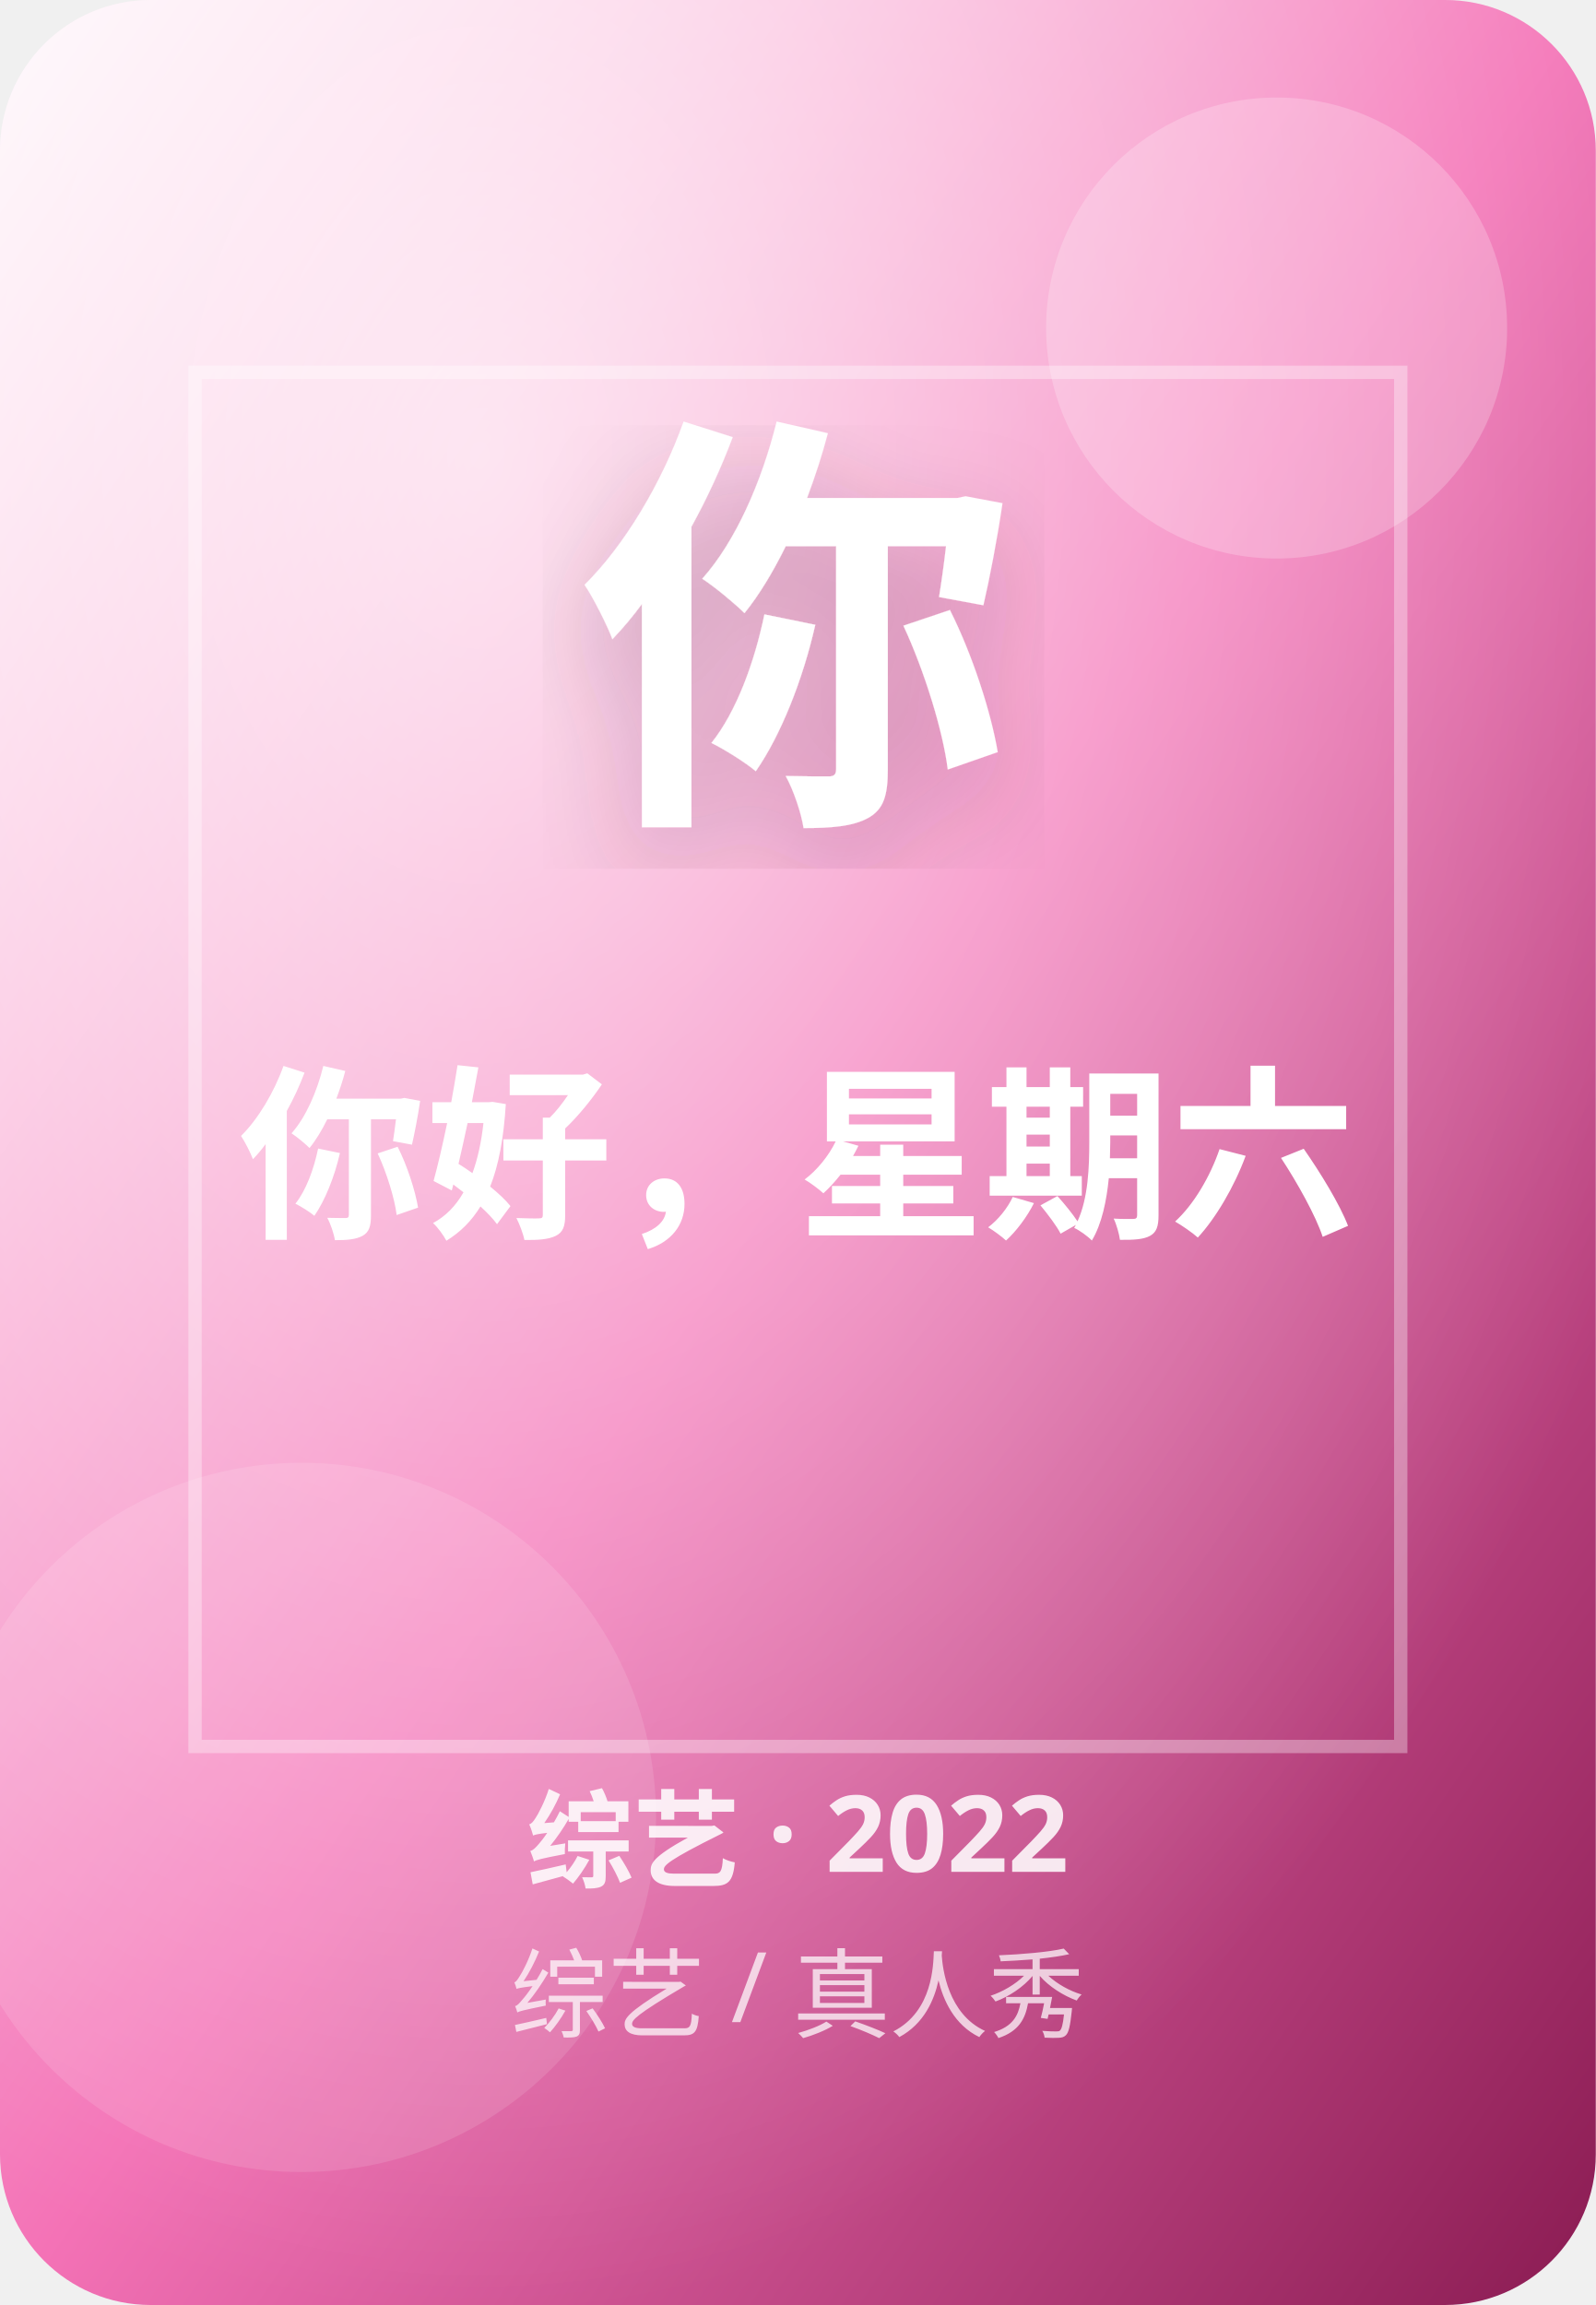
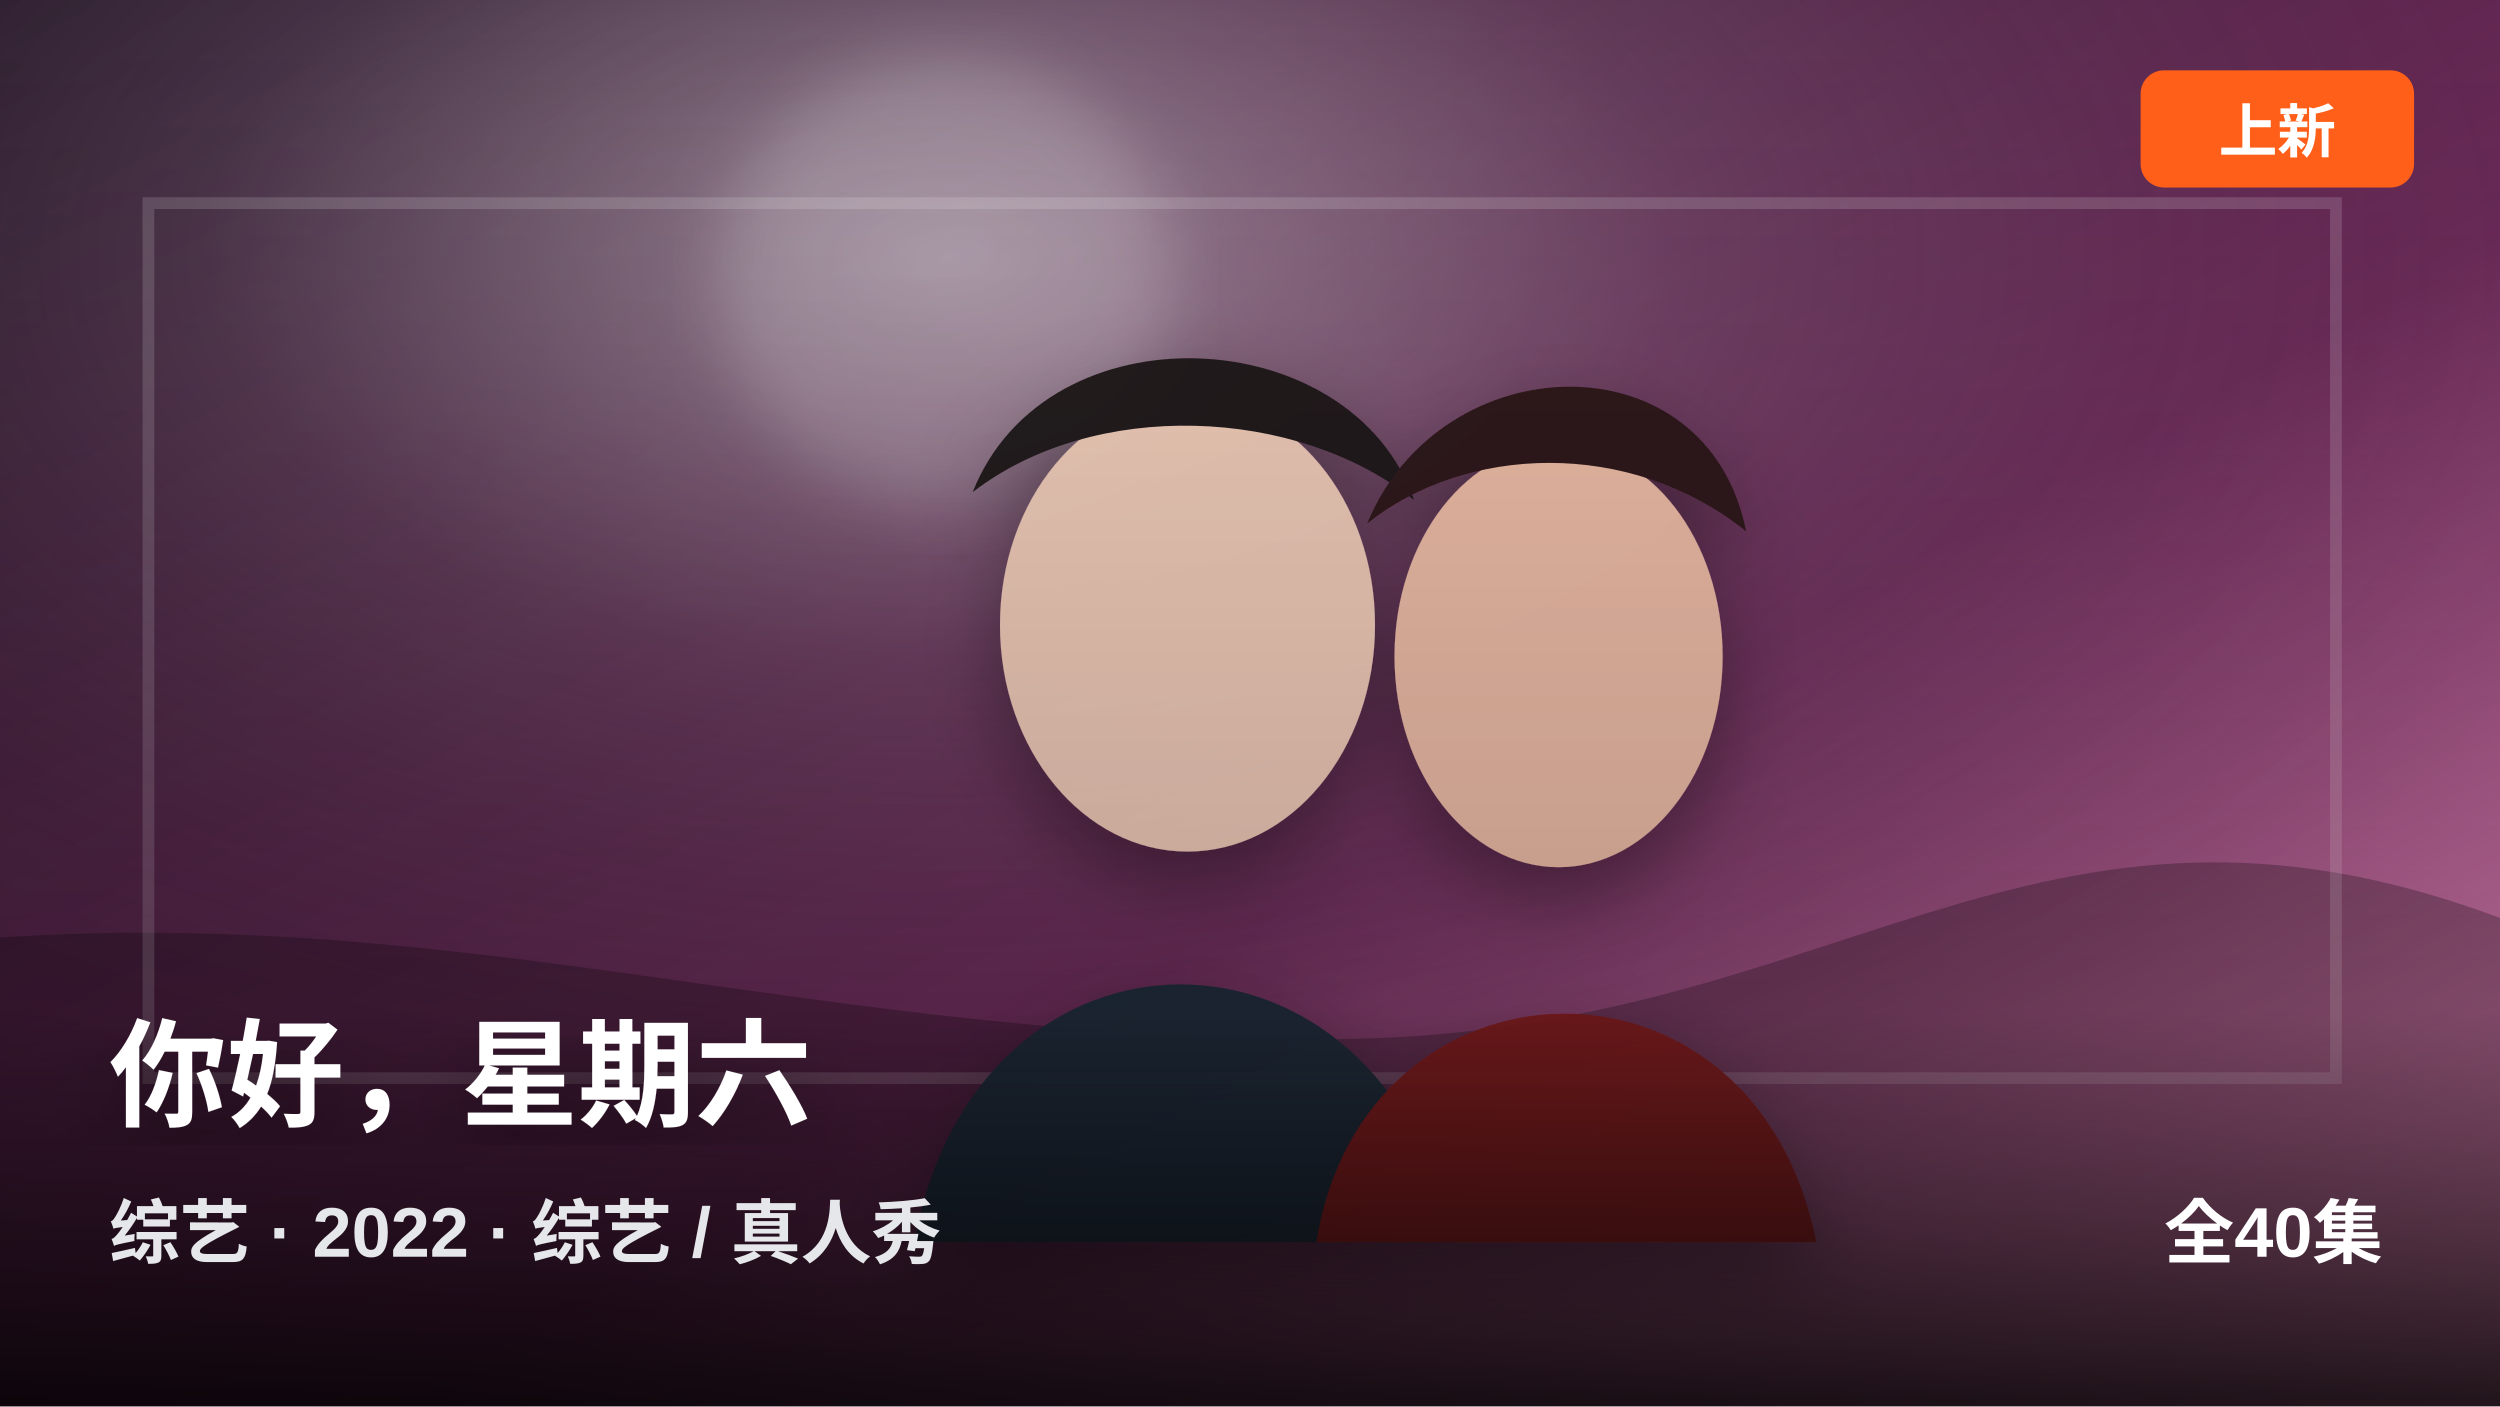
- <svg xmlns="http://www.w3.org/2000/svg" width="360" height="520" viewBox="0 0 360 520">
+ <svg xmlns="http://www.w3.org/2000/svg" width="640" height="360" viewBox="0 0 640 360">
  <defs>
-     <linearGradient id="g" x1="0" y1="0" x2="1" y2="1">
-       <stop offset="0" stop-color="#fff7fb" />
-       <stop offset="0.5" stop-color="#f472b6" />
-       <stop offset="1" stop-color="#8a1b52" />
+     <linearGradient id="bg" x1="0" y1="0" x2="1" y2="1">
+       <stop offset="0" stop-color="#251527" />
+       <stop offset="0.58" stop-color="#6d2a5a" />
+       <stop offset="1" stop-color="#ff9ccf" />
    </linearGradient>
-     <radialGradient id="r" cx="30%" cy="20%" r="80%">
-       <stop offset="0" stop-color="#fff" stop-opacity=".65" />
-       <stop offset="1" stop-color="#fff" stop-opacity="0" />
+     <radialGradient id="light" cx="38%" cy="18%" r="70%">
+       <stop offset="0" stop-color="#fff" stop-opacity=".48" />
+       <stop offset=".42" stop-color="#fff" stop-opacity=".12" />
+       <stop offset="1" stop-color="#000" stop-opacity="0" />
    </radialGradient>
+     <linearGradient id="fade" x1="0" y1="0" x2="0" y2="1">
+       <stop offset="0" stop-color="#000" stop-opacity="0" />
+       <stop offset=".72" stop-color="#000" stop-opacity=".18" />
+       <stop offset="1" stop-color="#000" stop-opacity=".82" />
+     </linearGradient>
+     <filter id="soft">
+       <feGaussianBlur stdDeviation="8" />
+     </filter>
    <filter id="shadow">
-       <feDropShadow dx="0" dy="10" stdDeviation="12" flood-color="#4a102b" flood-opacity=".26" />
+       <feDropShadow dx="0" dy="8" stdDeviation="10" flood-color="#000" flood-opacity=".38" />
    </filter>
  </defs>
-   <rect width="360" height="520" rx="34" fill="url(#g)" />
-   <rect width="360" height="520" rx="34" fill="url(#r)" />
-   <circle cx="288" cy="74" r="52" fill="#fff" opacity=".22" />
-   <circle cx="68" cy="410" r="80" fill="#fff" opacity=".12" />
-   <path d="M44 84h272v310H44z" fill="none" stroke="#fff" stroke-opacity=".34" stroke-width="3" />
-   <text x="180" y="178" text-anchor="middle" font-family="Microsoft YaHei, SimHei, sans-serif" font-size="98" font-weight="900" fill="#fff" filter="url(#shadow)">你</text>
-   <text x="180" y="276" text-anchor="middle" font-family="Microsoft YaHei, SimHei, sans-serif" font-size="42" font-weight="900" fill="#fff">你好，星期六</text>
-   <text x="180" y="326" text-anchor="middle" font-family="Microsoft YaHei, SimHei, sans-serif" font-size="36" font-weight="800" fill="#fff" opacity=".92" />
-   <text x="180" y="424" text-anchor="middle" font-family="Microsoft YaHei, SimHei, sans-serif" font-size="24" font-weight="700" fill="#fff" opacity=".86">综艺 · 2022</text>
-   <text x="180" y="458" text-anchor="middle" font-family="Microsoft YaHei, SimHei, sans-serif" font-size="22" fill="#fff" opacity=".72">综艺 / 真人秀</text>
+   <rect width="640" height="360" fill="url(#bg)" />
+   <rect width="640" height="360" fill="url(#light)" />
+   <path d="M0 240 C120 232 210 266 340 266 S520 190 640 235 V360 H0Z" fill="#000" opacity=".25" />
+   <circle cx="242" cy="72" r="58" fill="#fff" opacity=".18" filter="url(#soft)" />
+   <rect x="38" y="52" width="560" height="224" fill="none" stroke="#fff" stroke-opacity=".16" stroke-width="3" />
+   <g filter="url(#shadow)" opacity=".94">
+     <ellipse cx="304" cy="160" rx="48" ry="58" fill="#f7d2bd" />
+     <path d="M234 318 C250 230 354 230 372 318Z" fill="#1f2937" />
+     <path d="M249 126 C268 78 346 82 362 128 C332 104 280 102 249 126Z" fill="#1b1717" />
+     <ellipse cx="399" cy="168" rx="42" ry="54" fill="#f3c4aa" />
+     <path d="M337 318 C349 242 449 238 465 318Z" fill="#7f1d1d" />
+     <path d="M350 134 C369 88 437 86 447 136 C417 112 375 114 350 134Z" fill="#2a1814" />
+   </g>
+   <rect width="640" height="360" fill="url(#fade)" />
+   <text x="28" y="286" font-family="Microsoft YaHei, PingFang SC, Arial, sans-serif" font-size="30" font-weight="900" fill="#fff" filter="url(#shadow)">你好，星期六</text>
+   <text x="28" y="322" font-family="Microsoft YaHei, PingFang SC, Arial, sans-serif" font-size="18" font-weight="700" fill="#e5e7eb">综艺 · 2022 · 综艺 / 真人秀</text>
+   <text x="610" y="322" text-anchor="end" font-family="Microsoft YaHei, PingFang SC, Arial, sans-serif" font-size="18" font-weight="800" fill="#fff">全40集</text>
+   <rect x="548" y="18" width="70" height="30" rx="6" fill="#ff5f18" />
+   <text x="583" y="39" text-anchor="middle" font-family="Microsoft YaHei, Arial" font-size="15" font-weight="800" fill="#fff">上新</text>
</svg>
